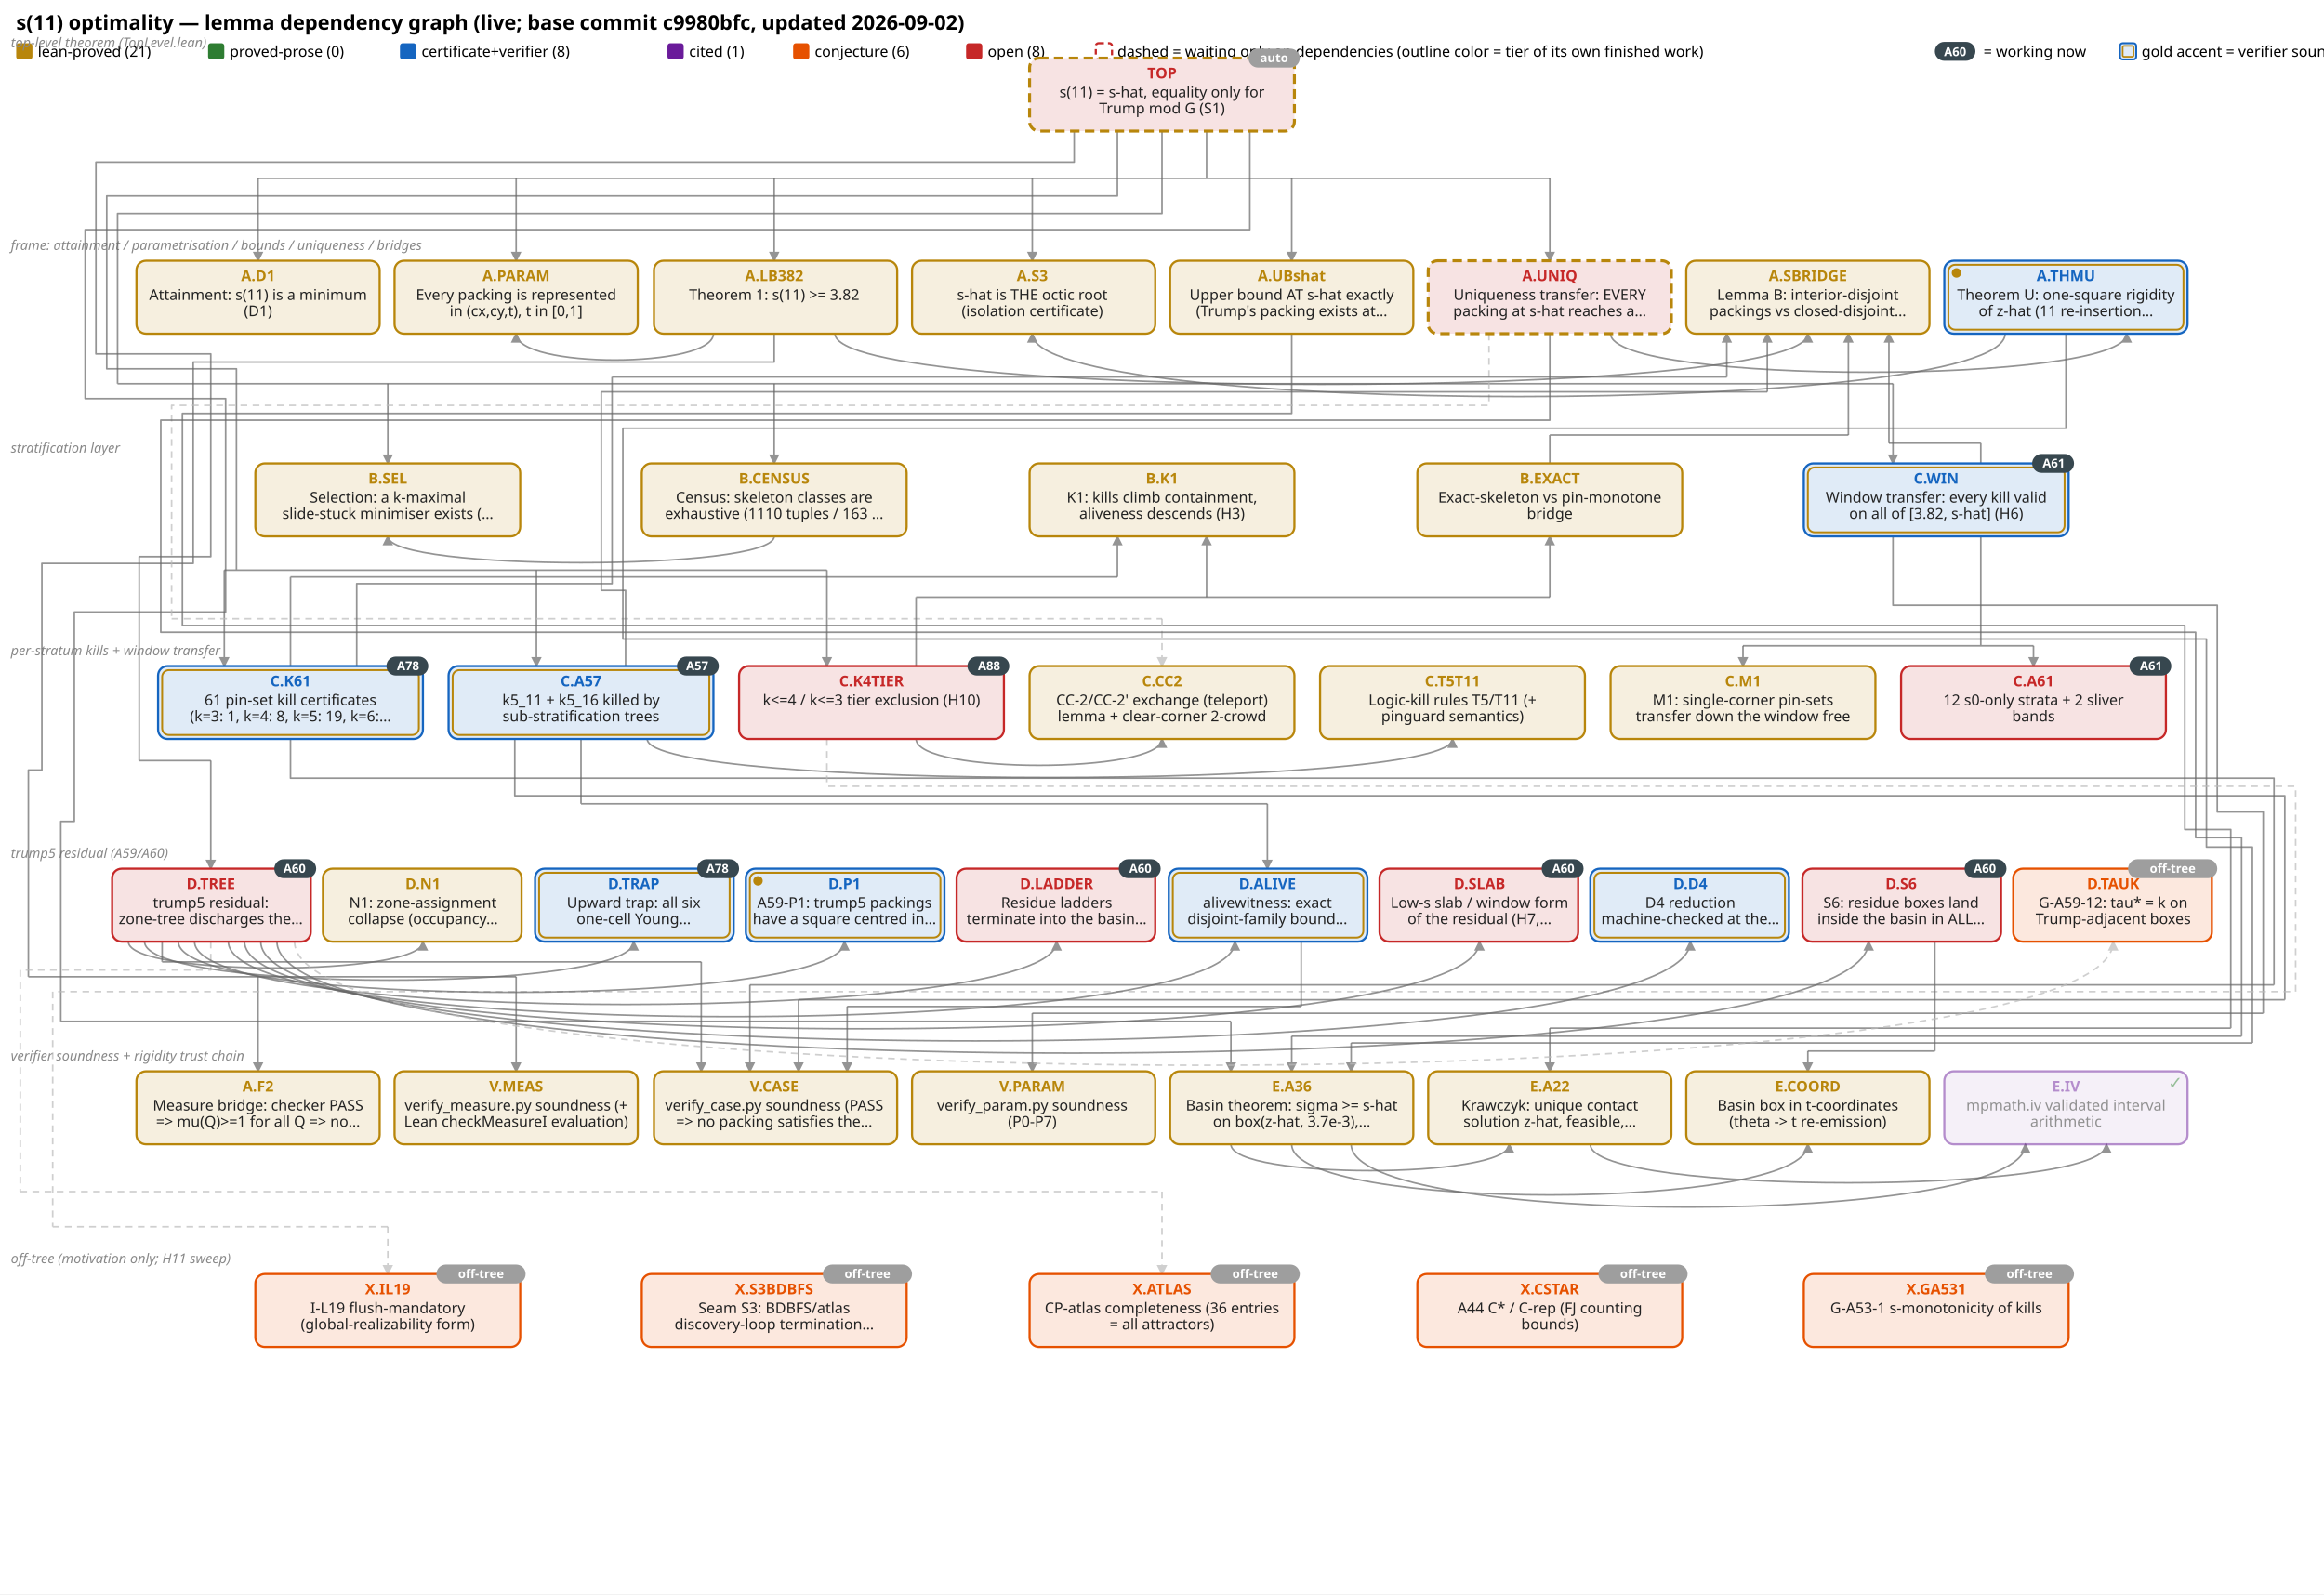
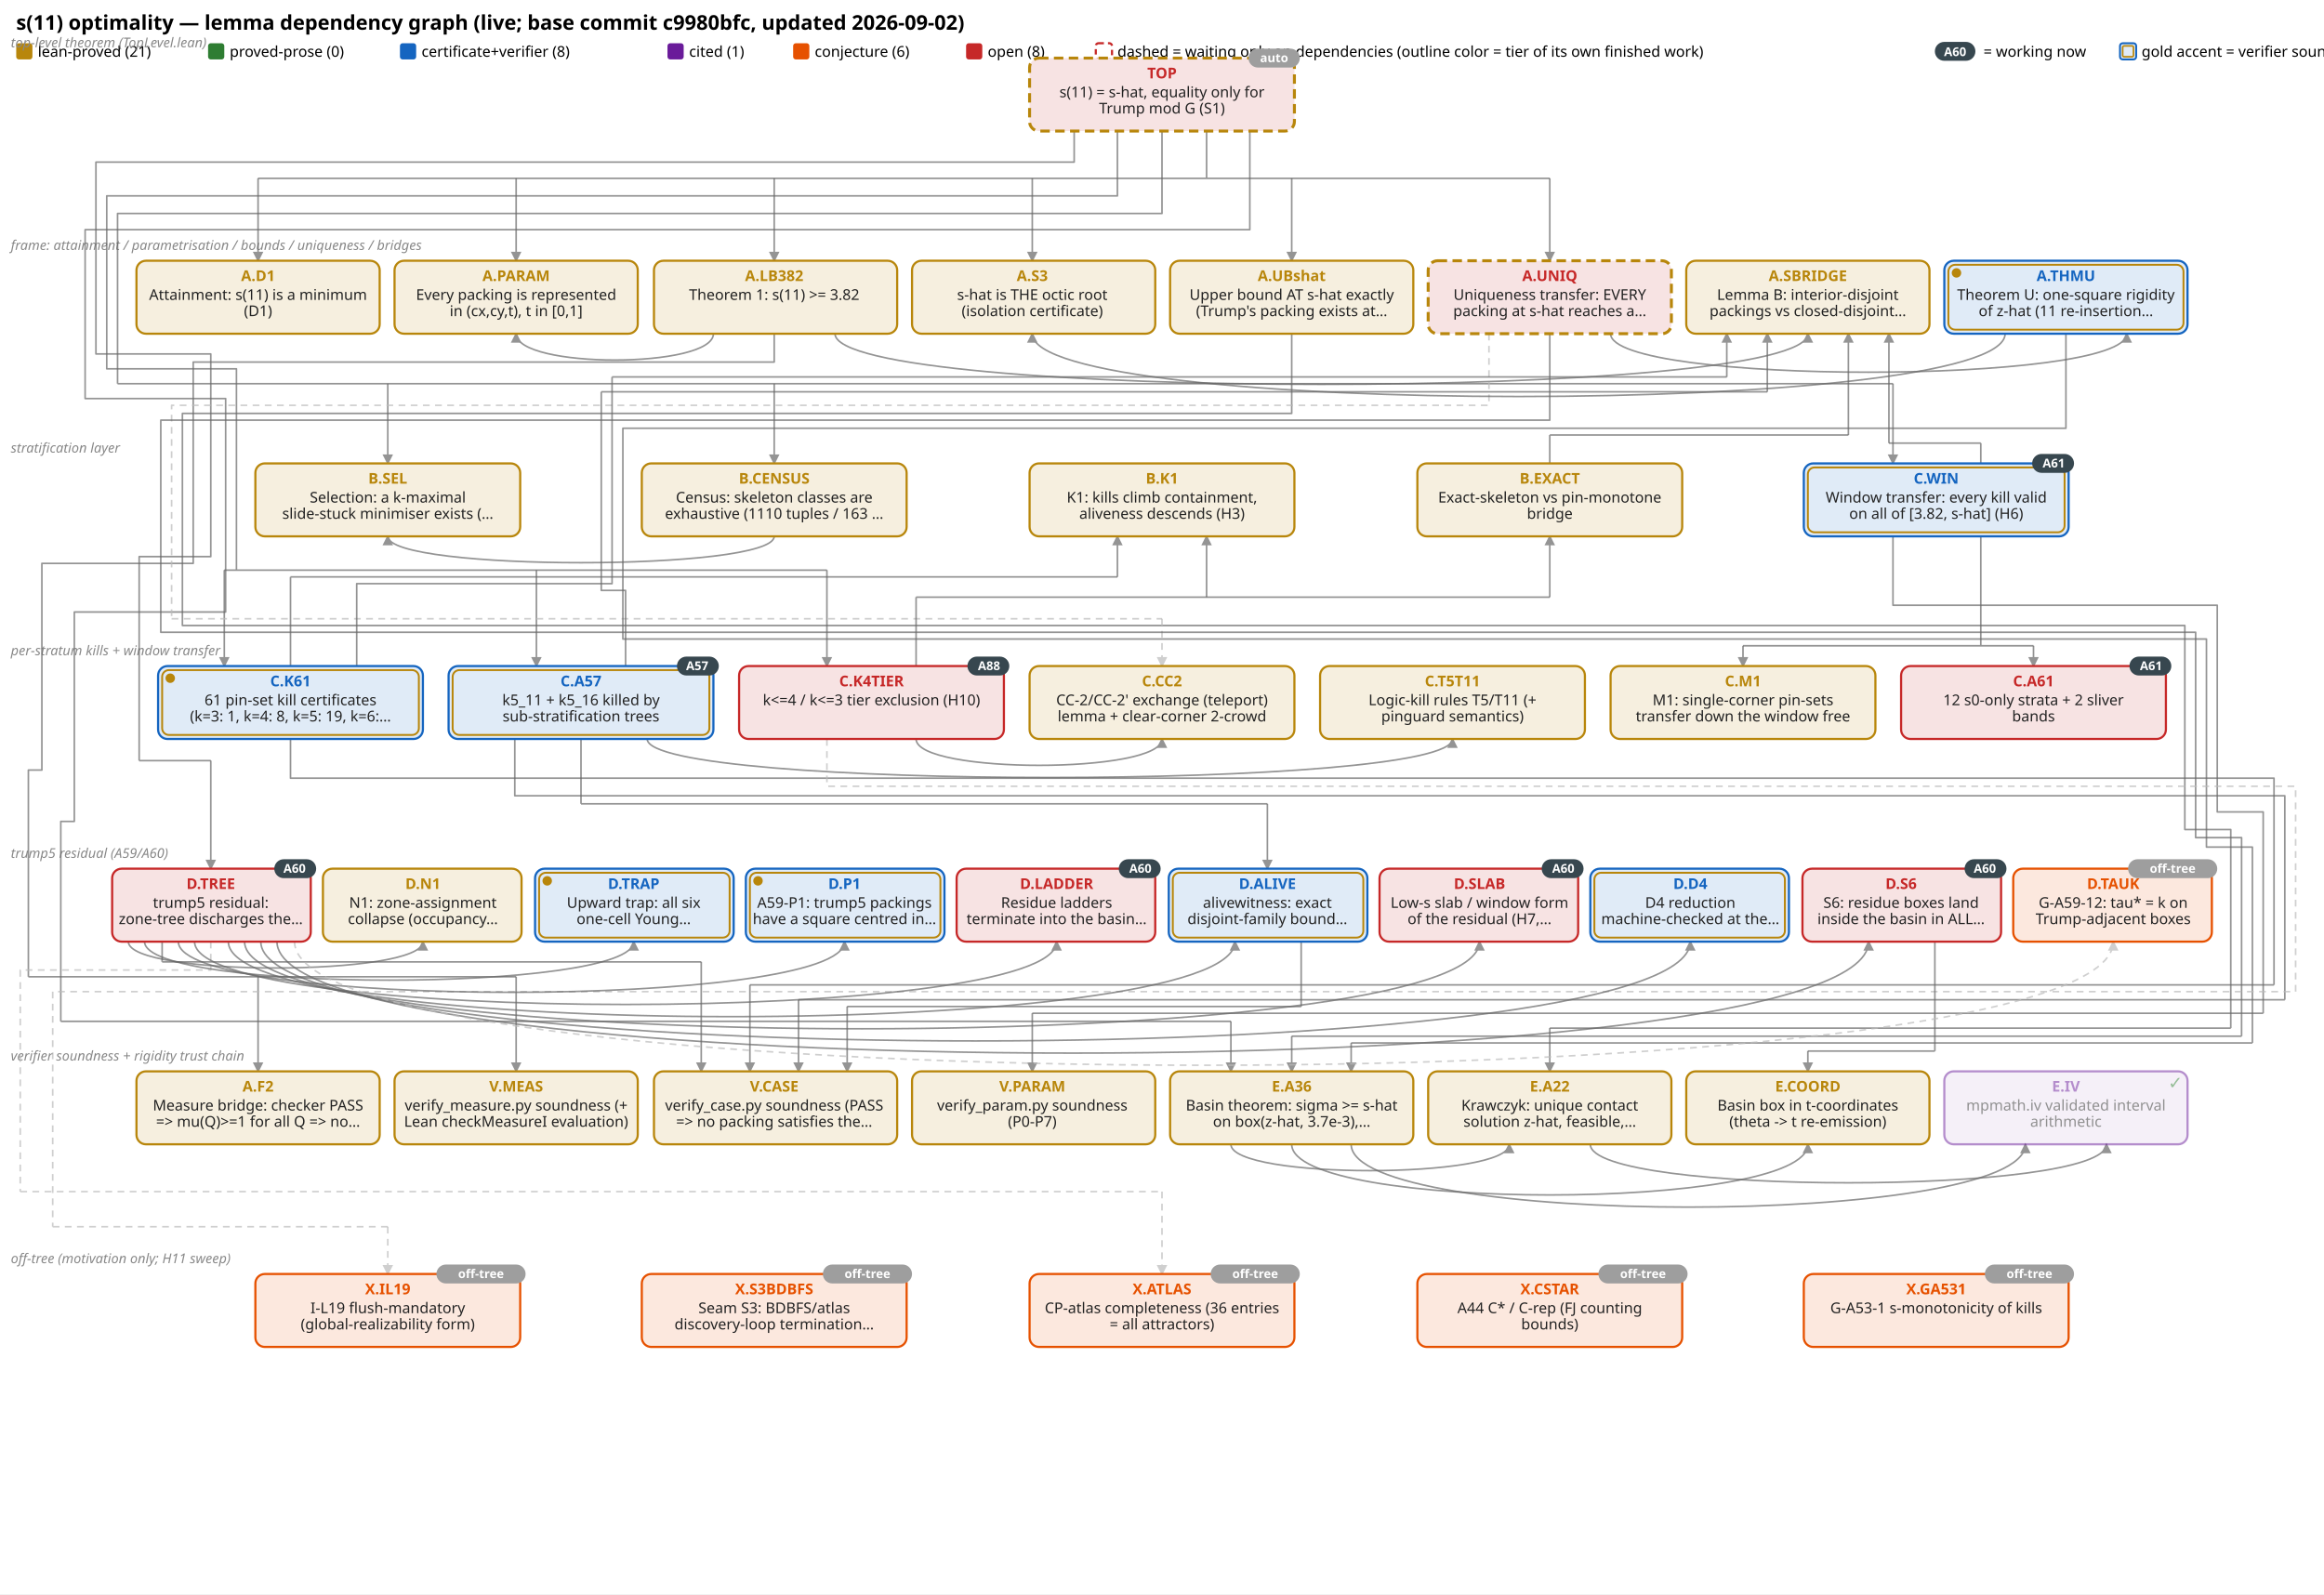
<svg xmlns="http://www.w3.org/2000/svg" width="1720" height="1180" font-family="Segoe UI, sans-serif" font-size="11">
  <defs>
    <marker id="arr" viewBox="0 0 10 10" refX="8.5" refY="5" markerWidth="6.5" markerHeight="6.5" orient="auto-start-reverse">
      <path d="M0,0 L10,5 L0,10 z" fill="#666" />
    </marker>
    <marker id="arrm" viewBox="0 0 10 10" refX="8.5" refY="5" markerWidth="6.5" markerHeight="6.5" orient="auto-start-reverse">
      <path d="M0,0 L10,5 L0,10 z" fill="#bbb" />
    </marker>
  </defs>
  <rect width="1720" height="1180" fill="white" />
  <text x="12" y="22" font-size="15" font-weight="bold">s(11) optimality — lemma dependency graph (live; base commit c9980bfc, updated 2026-09-02)</text>
  <rect x="12" y="32" width="12" height="12" fill="#b8860b" rx="2" />
  <text x="28" y="42">lean-proved (21)</text>
  <rect x="154" y="32" width="12" height="12" fill="#2e7d32" rx="2" />
  <text x="170" y="42">proved-prose (0)</text>
  <rect x="296" y="32" width="12" height="12" fill="#1565c0" rx="2" />
  <text x="312" y="42">certificate+verifier (8)</text>
  <rect x="494" y="32" width="12" height="12" fill="#6a1b9a" rx="2" />
  <text x="510" y="42">cited (1)</text>
  <rect x="587" y="32" width="12" height="12" fill="#e65100" rx="2" />
  <text x="603" y="42">conjecture (6)</text>
  <rect x="715" y="32" width="12" height="12" fill="#c62828" rx="2" />
  <text x="731" y="42">open (8)</text>
  <rect x="811" y="32" width="12" height="12" fill="none" stroke="#c62828" stroke-width="1.6" stroke-dasharray="4,3" rx="2" />
  <text x="827" y="42">dashed = waiting only on dependencies (outline color = tier of its own finished work)</text>
  <rect x="1432" y="31" width="30" height="14" rx="7" fill="#37474f" />
  <text x="1447" y="41.5" text-anchor="middle" fill="white" font-size="9" font-weight="bold">A60</text>
  <text x="1468" y="42">= working now</text>
  <rect x="1569" y="32" width="12" height="12" fill="#1565c0" fill-opacity="0.13" stroke="#1565c0" stroke-width="1.4" rx="2" />
  <rect x="1571" y="34" width="8" height="8" fill="none" stroke="#b8860b" stroke-width="1.2" rx="1" />
  <text x="1585" y="42">gold accent = verifier soundness Lean-proved · hover for details</text>
  <text x="8" y="35.0" font-size="10" fill="#888" font-style="italic">top-level theorem (TopLevel.lean)</text>
  <text x="8" y="185.0" font-size="10" fill="#888" font-style="italic">frame: attainment / parametrisation / bounds / uniqueness / bridges</text>
  <text x="8" y="335.0" font-size="10" fill="#888" font-style="italic">stratification layer</text>
  <text x="8" y="485.0" font-size="10" fill="#888" font-style="italic">per-stratum kills + window transfer</text>
  <text x="8" y="635.0" font-size="10" fill="#888" font-style="italic">trump5 residual (A59/A60)</text>
  <text x="8" y="785.0" font-size="10" fill="#888" font-style="italic">verifier soundness + rigidity trust chain</text>
  <text x="8" y="935.0" font-size="10" fill="#888" font-style="italic">off-tree (motivation only; H11 sweep)</text>
  <g>
    <path d="M 893 97 L 893 132 M 191 132 L 1147 132" fill="none" stroke="#666" stroke-width="1.2" opacity="0.7" stroke-linejoin="round" />
    <path d="M 191 132 L 191 193" fill="none" stroke="#666" stroke-width="1.2" opacity="0.7" marker-end="url(#arr)" />
    <path d="M 382 132 L 382 193" fill="none" stroke="#666" stroke-width="1.2" opacity="0.7" marker-end="url(#arr)" />
    <path d="M 573 132 L 573 193" fill="none" stroke="#666" stroke-width="1.2" opacity="0.7" marker-end="url(#arr)" />
    <path d="M 764 132 L 764 193" fill="none" stroke="#666" stroke-width="1.2" opacity="0.7" marker-end="url(#arr)" />
    <path d="M 956 132 L 956 193" fill="none" stroke="#666" stroke-width="1.2" opacity="0.7" marker-end="url(#arr)" />
    <path d="M 1147 132 L 1147 193" fill="none" stroke="#666" stroke-width="1.2" opacity="0.7" marker-end="url(#arr)" />
  </g>
  <g>
    <path d="M 860 97 L 860 158 L 87 158 L 87 284 M 87 284 L 1401 284" fill="none" stroke="#666" stroke-width="1.2" opacity="0.7" stroke-linejoin="round" />
    <path d="M 287 284 L 287 343" fill="none" stroke="#666" stroke-width="1.2" opacity="0.7" marker-end="url(#arr)" />
    <path d="M 573 284 L 573 343" fill="none" stroke="#666" stroke-width="1.2" opacity="0.7" marker-end="url(#arr)" />
    <path d="M 1401 284 L 1401 343" fill="none" stroke="#666" stroke-width="1.2" opacity="0.7" marker-end="url(#arr)" />
  </g>
  <g>
    <path d="M 827 97 L 827 145 L 79 145 L 79 273 L 175 273 L 175 422 M 166 422 L 612 422" fill="none" stroke="#666" stroke-width="1.2" opacity="0.7" stroke-linejoin="round" />
    <path d="M 166 422 L 166 493" fill="none" stroke="#666" stroke-width="1.2" opacity="0.7" marker-end="url(#arr)" />
    <path d="M 397 422 L 397 493" fill="none" stroke="#666" stroke-width="1.2" opacity="0.7" marker-end="url(#arr)" />
    <path d="M 612 422 L 612 493" fill="none" stroke="#666" stroke-width="1.2" opacity="0.7" marker-end="url(#arr)" />
  </g>
  <g>
    <path d="M 795 97 L 795 120 L 71 120 L 71 262 L 156 262 L 156 412 L 103 412 L 103 563 M 103 563 L 156 563" fill="none" stroke="#666" stroke-width="1.2" opacity="0.7" stroke-linejoin="round" />
    <path d="M 156 563 L 156 643" fill="none" stroke="#666" stroke-width="1.2" opacity="0.7" marker-end="url(#arr)" />
  </g>
  <g>
    <path d="M 925 97 L 925 170 L 63 170 L 63 295 L 167 295 L 167 453 L 55 453 L 55 608 L 45 608 L 45 756 M 45 756 L 911 756" fill="none" stroke="#666" stroke-width="1.2" opacity="0.7" stroke-linejoin="round" />
    <path d="M 911 756 L 911 793" fill="none" stroke="#666" stroke-width="1.2" opacity="0.7" marker-end="url(#arr)" />
  </g>
  <g>
    <path d="M 573 247 L 573 268 L 143 268 L 143 417 L 31 417 L 31 570 L 21 570 L 21 723 M 21 723 L 382 723" fill="none" stroke="#666" stroke-width="1.2" opacity="0.7" stroke-linejoin="round" />
    <path d="M 191 723 L 191 793" fill="none" stroke="#666" stroke-width="1.2" opacity="0.7" marker-end="url(#arr)" />
    <path d="M 382 723 L 382 793" fill="none" stroke="#666" stroke-width="1.2" opacity="0.7" marker-end="url(#arr)" />
  </g>
  <g>
    <path d="M 956 247 L 956 306 L 135 306 L 135 463 L 1617 463 L 1617 614 L 1651 614 L 1651 761 M 1147 761 L 1651 761" fill="none" stroke="#666" stroke-width="1.2" opacity="0.7" stroke-linejoin="round" />
    <path d="M 1147 761 L 1147 793" fill="none" stroke="#666" stroke-width="1.2" opacity="0.7" marker-end="url(#arr)" />
  </g>
  <g>
    <path d="M 1102 247 L 1102 300 L 127 300 L 127 458 M 127 458 L 860 458" fill="none" stroke="#bbb" stroke-width="1.2" stroke-dasharray="5,4" opacity="0.7" stroke-linejoin="round" />
    <path d="M 860 458 L 860 493" fill="none" stroke="#bbb" stroke-width="1.2" stroke-dasharray="5,4" opacity="0.7" marker-end="url(#arrm)" />
  </g>
  <g>
    <path d="M 1147 247 L 1147 311 L 119 311 L 119 468 L 1625 468 L 1625 620 L 1659 620 L 1659 767 M 956 767 L 1659 767" fill="none" stroke="#666" stroke-width="1.2" opacity="0.7" stroke-linejoin="round" />
    <path d="M 956 767 L 956 793" fill="none" stroke="#666" stroke-width="1.2" opacity="0.7" marker-end="url(#arr)" />
  </g>
  <g>
    <path d="M 1529 247 L 1529 317 L 461 317 L 461 473 L 1633 473 L 1633 627 L 1667 627 L 1667 772 M 1000 772 L 1667 772" fill="none" stroke="#666" stroke-width="1.2" opacity="0.7" stroke-linejoin="round" />
    <path d="M 1000 772 L 1000 793" fill="none" stroke="#666" stroke-width="1.2" opacity="0.7" marker-end="url(#arr)" />
  </g>
  <g>
    <path d="M 1147 343 L 1147 322 M 1147 322 L 1368 322" fill="none" stroke="#666" stroke-width="1.2" opacity="0.7" stroke-linejoin="round" />
    <path d="M 1368 322 L 1368 247" fill="none" stroke="#666" stroke-width="1.2" opacity="0.7" marker-end="url(#arr)" />
  </g>
  <g>
    <path d="M 1466 397 L 1466 478 M 1290 478 L 1505 478" fill="none" stroke="#666" stroke-width="1.2" opacity="0.7" stroke-linejoin="round" />
    <path d="M 1290 478 L 1290 493" fill="none" stroke="#666" stroke-width="1.2" opacity="0.7" marker-end="url(#arr)" />
    <path d="M 1505 478 L 1505 493" fill="none" stroke="#666" stroke-width="1.2" opacity="0.7" marker-end="url(#arr)" />
  </g>
  <g>
    <path d="M 1401 397 L 1401 448 L 1641 448 L 1641 601 L 1675 601 L 1675 750 M 764 750 L 1675 750" fill="none" stroke="#666" stroke-width="1.2" opacity="0.7" stroke-linejoin="round" />
    <path d="M 764 750 L 764 793" fill="none" stroke="#666" stroke-width="1.2" opacity="0.7" marker-end="url(#arr)" />
  </g>
  <g>
    <path d="M 1466 343 L 1466 328 M 1398 328 L 1466 328" fill="none" stroke="#666" stroke-width="1.2" opacity="0.7" stroke-linejoin="round" />
    <path d="M 1398 328 L 1398 247" fill="none" stroke="#666" stroke-width="1.2" opacity="0.7" marker-end="url(#arr)" />
  </g>
  <g>
    <path d="M 215 547 L 215 576 L 1683 576 L 1683 729 M 555 729 L 1683 729" fill="none" stroke="#666" stroke-width="1.2" opacity="0.7" stroke-linejoin="round" />
    <path d="M 555 729 L 555 793" fill="none" stroke="#666" stroke-width="1.2" opacity="0.7" marker-end="url(#arr)" />
  </g>
  <g>
    <path d="M 215 493 L 215 427 M 215 427 L 827 427" fill="none" stroke="#666" stroke-width="1.2" opacity="0.7" stroke-linejoin="round" />
    <path d="M 827 427 L 827 397" fill="none" stroke="#666" stroke-width="1.2" opacity="0.7" marker-end="url(#arr)" />
  </g>
  <g>
    <path d="M 264 493 L 264 432 L 453 432 L 453 279 M 453 279 L 1278 279" fill="none" stroke="#666" stroke-width="1.2" opacity="0.7" stroke-linejoin="round" />
    <path d="M 1278 279 L 1278 247" fill="none" stroke="#666" stroke-width="1.2" opacity="0.7" marker-end="url(#arr)" />
  </g>
  <g>
    <path d="M 381 547 L 381 589 L 1691 589 L 1691 740 M 591 740 L 1691 740" fill="none" stroke="#666" stroke-width="1.2" opacity="0.7" stroke-linejoin="round" />
    <path d="M 591 740 L 591 793" fill="none" stroke="#666" stroke-width="1.2" opacity="0.7" marker-end="url(#arr)" />
  </g>
  <g>
    <path d="M 430 547 L 430 595 M 430 595 L 938 595" fill="none" stroke="#666" stroke-width="1.2" opacity="0.7" stroke-linejoin="round" />
    <path d="M 938 595 L 938 643" fill="none" stroke="#666" stroke-width="1.2" opacity="0.7" marker-end="url(#arr)" />
  </g>
  <g>
    <path d="M 463 493 L 463 437 L 445 437 L 445 290 M 445 290 L 1308 290" fill="none" stroke="#666" stroke-width="1.2" opacity="0.7" stroke-linejoin="round" />
    <path d="M 1308 290 L 1308 247" fill="none" stroke="#666" stroke-width="1.2" opacity="0.7" marker-end="url(#arr)" />
  </g>
  <g>
    <path d="M 678 493 L 678 442 M 678 442 L 1147 442" fill="none" stroke="#666" stroke-width="1.2" opacity="0.7" stroke-linejoin="round" />
    <path d="M 893 442 L 893 397" fill="none" stroke="#666" stroke-width="1.2" opacity="0.7" marker-end="url(#arr)" />
    <path d="M 1147 442 L 1147 397" fill="none" stroke="#666" stroke-width="1.2" opacity="0.7" marker-end="url(#arr)" />
  </g>
  <g>
    <path d="M 612 547 L 612 582 L 1699 582 L 1699 734 L 39 734 L 39 908 M 39 908 L 287 908" fill="none" stroke="#bbb" stroke-width="1.2" stroke-dasharray="5,4" opacity="0.7" stroke-linejoin="round" />
    <path d="M 287 908 L 287 943" fill="none" stroke="#bbb" stroke-width="1.2" stroke-dasharray="5,4" opacity="0.7" marker-end="url(#arrm)" />
  </g>
  <g>
    <path d="M 120 697 L 120 712 M 120 712 L 519 712" fill="none" stroke="#666" stroke-width="1.2" opacity="0.7" stroke-linejoin="round" />
    <path d="M 519 712 L 519 793" fill="none" stroke="#666" stroke-width="1.2" opacity="0.7" marker-end="url(#arr)" />
  </g>
  <g>
    <path d="M 156 697 L 156 718 L 15 718 L 15 882 M 15 882 L 860 882" fill="none" stroke="#bbb" stroke-width="1.2" stroke-dasharray="5,4" opacity="0.7" stroke-linejoin="round" />
    <path d="M 860 882 L 860 943" fill="none" stroke="#bbb" stroke-width="1.2" stroke-dasharray="5,4" opacity="0.7" marker-end="url(#arrm)" />
  </g>
  <g>
    <path d="M 963 697 L 963 745 M 627 745 L 963 745" fill="none" stroke="#666" stroke-width="1.2" opacity="0.7" stroke-linejoin="round" />
    <path d="M 627 745 L 627 793" fill="none" stroke="#666" stroke-width="1.2" opacity="0.7" marker-end="url(#arr)" />
  </g>
  <g>
    <path d="M 1432 697 L 1432 778 M 1338 778 L 1432 778" fill="none" stroke="#666" stroke-width="1.2" opacity="0.7" stroke-linejoin="round" />
    <path d="M 1338 778 L 1338 793" fill="none" stroke="#666" stroke-width="1.2" opacity="0.7" marker-end="url(#arr)" />
  </g>
  <g>
    <path d="M 528 247 C 528 273 382 273 382 247" fill="none" stroke="#666" stroke-width="1.2" opacity="0.7" marker-end="url(#arr)" />
  </g>
  <g>
    <path d="M 573 397 C 573 423 287 423 287 397" fill="none" stroke="#666" stroke-width="1.2" opacity="0.7" marker-end="url(#arr)" />
  </g>
  <g>
    <path d="M 479 547 C 479 585 1075 585 1075 547" fill="none" stroke="#666" stroke-width="1.2" opacity="0.7" marker-end="url(#arr)" />
  </g>
  <g>
    <path d="M 678 547 C 678 573 860 573 860 547" fill="none" stroke="#666" stroke-width="1.2" opacity="0.7" marker-end="url(#arr)" />
  </g>
  <g>
    <path d="M 95 697 C 95 723 313 723 313 697" fill="none" stroke="#666" stroke-width="1.2" opacity="0.7" marker-end="url(#arr)" />
  </g>
  <g>
    <path d="M 107 697 C 107 735 469 735 469 697" fill="none" stroke="#666" stroke-width="1.2" opacity="0.7" marker-end="url(#arr)" />
  </g>
  <g>
    <path d="M 132 697 C 132 747 625 747 625 697" fill="none" stroke="#666" stroke-width="1.2" opacity="0.7" marker-end="url(#arr)" />
  </g>
  <g>
    <path d="M 144 697 C 144 759 782 759 782 697" fill="none" stroke="#666" stroke-width="1.2" opacity="0.7" marker-end="url(#arr)" />
  </g>
  <g>
    <path d="M 169 697 C 169 771 914 771 914 697" fill="none" stroke="#666" stroke-width="1.2" opacity="0.7" marker-end="url(#arr)" />
  </g>
  <g>
    <path d="M 181 697 C 181 783 1095 783 1095 697" fill="none" stroke="#666" stroke-width="1.2" opacity="0.7" marker-end="url(#arr)" />
  </g>
  <g>
    <path d="M 193 697 C 193 795 1251 795 1251 697" fill="none" stroke="#666" stroke-width="1.2" opacity="0.7" marker-end="url(#arr)" />
  </g>
  <g>
    <path d="M 205 697 C 205 807 1383 807 1383 697" fill="none" stroke="#666" stroke-width="1.2" opacity="0.7" marker-end="url(#arr)" />
  </g>
  <g>
    <path d="M 218 697 C 218 819 1564 819 1564 697" fill="none" stroke="#bbb" stroke-width="1.2" stroke-dasharray="5,4" opacity="0.7" marker-end="url(#arrm)" />
  </g>
  <g>
    <path d="M 911 847 C 911 873 1117 873 1117 847" fill="none" stroke="#666" stroke-width="1.2" opacity="0.7" marker-end="url(#arr)" />
  </g>
  <g>
    <path d="M 1000 847 C 1000 909 1499 909 1499 847" fill="none" stroke="#666" stroke-width="1.2" opacity="0.7" marker-end="url(#arr)" />
  </g>
  <g>
    <path d="M 956 847 C 956 897 1338 897 1338 847" fill="none" stroke="#666" stroke-width="1.2" opacity="0.7" marker-end="url(#arr)" />
  </g>
  <g>
    <path d="M 1177 847 C 1177 885 1559 885 1559 847" fill="none" stroke="#666" stroke-width="1.2" opacity="0.7" marker-end="url(#arr)" />
  </g>
  <g>
    <path d="M 618 247 C 618 297 1338 297 1338 247" fill="none" stroke="#666" stroke-width="1.2" opacity="0.7" marker-end="url(#arr)" />
  </g>
  <g>
    <path d="M 1192 247 C 1192 285 1574 285 1574 247" fill="none" stroke="#666" stroke-width="1.2" opacity="0.7" marker-end="url(#arr)" />
  </g>
  <g>
    <path d="M 1484 247 C 1484 309 764 309 764 247" fill="none" stroke="#666" stroke-width="1.2" opacity="0.7" marker-end="url(#arr)" />
  </g>
  <g>
    <rect x="762" y="43" width="196" height="54" rx="7" fill="white" />
    <rect x="762" y="43" width="196" height="54" rx="7" fill="#c62828" fill-opacity="0.13" stroke="#b8860b" stroke-width="2.2" stroke-dasharray="7,4" />
    <text x="860" y="58" text-anchor="middle" font-weight="bold" fill="#c62828">TOP</text>
    <text x="860" y="72" text-anchor="middle" fill="#222">s(11) = s-hat, equality only for</text>
    <text x="860" y="84" text-anchor="middle" fill="#222">Trump mod G (S1)</text>
    <rect x="924" y="36" width="38" height="14" rx="7" fill="#9e9e9e" />
    <text x="943" y="46" text-anchor="middle" fill="white" font-size="9" font-weight="bold">auto</text>
  </g>
  <g>
    <rect x="101" y="193" width="180" height="54" rx="7" fill="white" />
    <rect x="101" y="193" width="180" height="54" rx="7" fill="#b8860b" fill-opacity="0.13" stroke="#b8860b" stroke-width="1.6" />
    <text x="191" y="208" text-anchor="middle" font-weight="bold" fill="#b8860b">A.D1</text>
    <text x="191" y="222" text-anchor="middle" fill="#222">Attainment: s(11) is a minimum</text>
    <text x="191" y="234" text-anchor="middle" fill="#222">(D1)</text>
  </g>
  <g>
    <rect x="292" y="193" width="180" height="54" rx="7" fill="white" />
    <rect x="292" y="193" width="180" height="54" rx="7" fill="#b8860b" fill-opacity="0.13" stroke="#b8860b" stroke-width="1.6" />
    <text x="382" y="208" text-anchor="middle" font-weight="bold" fill="#b8860b">A.PARAM</text>
    <text x="382" y="222" text-anchor="middle" fill="#222">Every packing is represented</text>
    <text x="382" y="234" text-anchor="middle" fill="#222">in (cx,cy,t), t in [0,1]</text>
  </g>
  <g>
    <rect x="484" y="193" width="180" height="54" rx="7" fill="white" />
    <rect x="484" y="193" width="180" height="54" rx="7" fill="#b8860b" fill-opacity="0.13" stroke="#b8860b" stroke-width="1.6" />
    <text x="573" y="208" text-anchor="middle" font-weight="bold" fill="#b8860b">A.LB382</text>
    <text x="573" y="222" text-anchor="middle" fill="#222">Theorem 1: s(11) &gt;= 3.82</text>
  </g>
  <g>
    <rect x="675" y="193" width="180" height="54" rx="7" fill="white" />
    <rect x="675" y="193" width="180" height="54" rx="7" fill="#b8860b" fill-opacity="0.13" stroke="#b8860b" stroke-width="1.6" />
    <text x="764" y="208" text-anchor="middle" font-weight="bold" fill="#b8860b">A.S3</text>
    <text x="764" y="222" text-anchor="middle" fill="#222">s-hat is THE octic root</text>
    <text x="764" y="234" text-anchor="middle" fill="#222">(isolation certificate)</text>
  </g>
  <g>
    <rect x="866" y="193" width="180" height="54" rx="7" fill="white" />
    <rect x="866" y="193" width="180" height="54" rx="7" fill="#b8860b" fill-opacity="0.13" stroke="#b8860b" stroke-width="1.6" />
    <text x="956" y="208" text-anchor="middle" font-weight="bold" fill="#b8860b">A.UBshat</text>
    <text x="956" y="222" text-anchor="middle" fill="#222">Upper bound AT s-hat exactly</text>
    <text x="956" y="234" text-anchor="middle" fill="#222">(Trump's packing exists at…</text>
  </g>
  <g>
    <rect x="1057" y="193" width="180" height="54" rx="7" fill="white" />
    <rect x="1057" y="193" width="180" height="54" rx="7" fill="#c62828" fill-opacity="0.13" stroke="#b8860b" stroke-width="2.2" stroke-dasharray="7,4" />
    <text x="1147" y="208" text-anchor="middle" font-weight="bold" fill="#c62828">A.UNIQ</text>
    <text x="1147" y="222" text-anchor="middle" fill="#222">Uniqueness transfer: EVERY</text>
    <text x="1147" y="234" text-anchor="middle" fill="#222">packing at s-hat reaches a…</text>
  </g>
  <g>
    <rect x="1248" y="193" width="180" height="54" rx="7" fill="white" />
    <rect x="1248" y="193" width="180" height="54" rx="7" fill="#b8860b" fill-opacity="0.13" stroke="#b8860b" stroke-width="1.6" />
    <text x="1338" y="208" text-anchor="middle" font-weight="bold" fill="#b8860b">A.SBRIDGE</text>
    <text x="1338" y="222" text-anchor="middle" fill="#222">Lemma B: interior-disjoint</text>
    <text x="1338" y="234" text-anchor="middle" fill="#222">packings vs closed-disjoint…</text>
  </g>
  <g>
    <rect x="1439" y="193" width="180" height="54" rx="7" fill="white" />
    <rect x="1439" y="193" width="180" height="54" rx="7" fill="#1565c0" fill-opacity="0.13" stroke="#1565c0" stroke-width="1.6" />
    <rect x="1442" y="196" width="174" height="48" rx="5" fill="none" stroke="#b8860b" stroke-width="1.4" />
    <circle cx="1448" cy="202" r="3.5" fill="#b8860b" />
    <text x="1529" y="208" text-anchor="middle" font-weight="bold" fill="#1565c0">A.THMU</text>
    <text x="1529" y="222" text-anchor="middle" fill="#222">Theorem U: one-square rigidity</text>
    <text x="1529" y="234" text-anchor="middle" fill="#222">of z-hat (11 re-insertion…</text>
  </g>
  <g>
    <rect x="189" y="343" width="196" height="54" rx="7" fill="white" />
    <rect x="189" y="343" width="196" height="54" rx="7" fill="#b8860b" fill-opacity="0.13" stroke="#b8860b" stroke-width="1.6" />
    <text x="287" y="358" text-anchor="middle" font-weight="bold" fill="#b8860b">B.SEL</text>
    <text x="287" y="372" text-anchor="middle" fill="#222">Selection: a k-maximal</text>
    <text x="287" y="384" text-anchor="middle" fill="#222">slide-stuck minimiser exists (…</text>
  </g>
  <g>
    <rect x="475" y="343" width="196" height="54" rx="7" fill="white" />
    <rect x="475" y="343" width="196" height="54" rx="7" fill="#b8860b" fill-opacity="0.13" stroke="#b8860b" stroke-width="1.6" />
    <text x="573" y="358" text-anchor="middle" font-weight="bold" fill="#b8860b">B.CENSUS</text>
    <text x="573" y="372" text-anchor="middle" fill="#222">Census: skeleton classes are</text>
    <text x="573" y="384" text-anchor="middle" fill="#222">exhaustive (1110 tuples / 163 …</text>
  </g>
  <g>
    <rect x="762" y="343" width="196" height="54" rx="7" fill="white" />
    <rect x="762" y="343" width="196" height="54" rx="7" fill="#b8860b" fill-opacity="0.13" stroke="#b8860b" stroke-width="1.6" />
    <text x="860" y="358" text-anchor="middle" font-weight="bold" fill="#b8860b">B.K1</text>
    <text x="860" y="372" text-anchor="middle" fill="#222">K1: kills climb containment,</text>
    <text x="860" y="384" text-anchor="middle" fill="#222">aliveness descends (H3)</text>
  </g>
  <g>
    <rect x="1049" y="343" width="196" height="54" rx="7" fill="white" />
    <rect x="1049" y="343" width="196" height="54" rx="7" fill="#b8860b" fill-opacity="0.13" stroke="#b8860b" stroke-width="1.6" />
    <text x="1147" y="358" text-anchor="middle" font-weight="bold" fill="#b8860b">B.EXACT</text>
    <text x="1147" y="372" text-anchor="middle" fill="#222">Exact-skeleton vs pin-monotone</text>
    <text x="1147" y="384" text-anchor="middle" fill="#222">bridge</text>
  </g>
  <g>
    <rect x="1335" y="343" width="196" height="54" rx="7" fill="white" />
    <rect x="1335" y="343" width="196" height="54" rx="7" fill="#1565c0" fill-opacity="0.13" stroke="#1565c0" stroke-width="1.6" />
    <rect x="1338" y="346" width="190" height="48" rx="5" fill="none" stroke="#b8860b" stroke-width="1.4" />
    <text x="1433" y="358" text-anchor="middle" font-weight="bold" fill="#1565c0">C.WIN</text>
    <text x="1433" y="372" text-anchor="middle" fill="#222">Window transfer: every kill valid</text>
    <text x="1433" y="384" text-anchor="middle" fill="#222">on all of [3.82, s-hat] (H6)</text>
    <rect x="1504" y="336" width="31" height="14" rx="7" fill="#37474f" />
    <text x="1520" y="346" text-anchor="middle" fill="white" font-size="9" font-weight="bold">A61</text>
  </g>
  <g>
    <rect x="117" y="493" width="196" height="54" rx="7" fill="white" />
    <rect x="117" y="493" width="196" height="54" rx="7" fill="#1565c0" fill-opacity="0.13" stroke="#1565c0" stroke-width="1.6" />
    <rect x="120" y="496" width="190" height="48" rx="5" fill="none" stroke="#b8860b" stroke-width="1.4" />
+     <circle cx="126" cy="502" r="3.5" fill="#b8860b" />
    <text x="215" y="508" text-anchor="middle" font-weight="bold" fill="#1565c0">C.K61</text>
    <text x="215" y="522" text-anchor="middle" fill="#222">61 pin-set kill certificates</text>
    <text x="215" y="534" text-anchor="middle" fill="#222">(k=3: 1, k=4: 8, k=5: 19, k=6:…</text>
-     <rect x="286" y="486" width="31" height="14" rx="7" fill="#37474f" />
-     <text x="302" y="496" text-anchor="middle" fill="white" font-size="9" font-weight="bold">A78</text>
  </g>
  <g>
    <rect x="332" y="493" width="196" height="54" rx="7" fill="white" />
    <rect x="332" y="493" width="196" height="54" rx="7" fill="#1565c0" fill-opacity="0.13" stroke="#1565c0" stroke-width="1.6" />
    <rect x="335" y="496" width="190" height="48" rx="5" fill="none" stroke="#b8860b" stroke-width="1.4" />
    <text x="430" y="508" text-anchor="middle" font-weight="bold" fill="#1565c0">C.A57</text>
    <text x="430" y="522" text-anchor="middle" fill="#222">k5_11 + k5_16 killed by</text>
    <text x="430" y="534" text-anchor="middle" fill="#222">sub-stratification trees</text>
    <rect x="501" y="486" width="31" height="14" rx="7" fill="#37474f" />
    <text x="516" y="496" text-anchor="middle" fill="white" font-size="9" font-weight="bold">A57</text>
  </g>
  <g>
    <rect x="547" y="493" width="196" height="54" rx="7" fill="white" />
    <rect x="547" y="493" width="196" height="54" rx="7" fill="#c62828" fill-opacity="0.13" stroke="#c62828" stroke-width="1.6" />
    <text x="645" y="508" text-anchor="middle" font-weight="bold" fill="#c62828">C.K4TIER</text>
    <text x="645" y="522" text-anchor="middle" fill="#222">k&lt;=4 / k&lt;=3 tier exclusion (H10)</text>
    <rect x="716" y="486" width="31" height="14" rx="7" fill="#37474f" />
    <text x="732" y="496" text-anchor="middle" fill="white" font-size="9" font-weight="bold">A88</text>
  </g>
  <g>
    <rect x="762" y="493" width="196" height="54" rx="7" fill="white" />
    <rect x="762" y="493" width="196" height="54" rx="7" fill="#b8860b" fill-opacity="0.13" stroke="#b8860b" stroke-width="1.6" />
    <text x="860" y="508" text-anchor="middle" font-weight="bold" fill="#b8860b">C.CC2</text>
    <text x="860" y="522" text-anchor="middle" fill="#222">CC-2/CC-2' exchange (teleport)</text>
    <text x="860" y="534" text-anchor="middle" fill="#222">lemma + clear-corner 2-crowd</text>
  </g>
  <g>
    <rect x="977" y="493" width="196" height="54" rx="7" fill="white" />
    <rect x="977" y="493" width="196" height="54" rx="7" fill="#b8860b" fill-opacity="0.13" stroke="#b8860b" stroke-width="1.6" />
    <text x="1075" y="508" text-anchor="middle" font-weight="bold" fill="#b8860b">C.T5T11</text>
    <text x="1075" y="522" text-anchor="middle" fill="#222">Logic-kill rules T5/T11 (+</text>
    <text x="1075" y="534" text-anchor="middle" fill="#222">pinguard semantics)</text>
  </g>
  <g>
    <rect x="1192" y="493" width="196" height="54" rx="7" fill="white" />
    <rect x="1192" y="493" width="196" height="54" rx="7" fill="#b8860b" fill-opacity="0.13" stroke="#b8860b" stroke-width="1.6" />
    <text x="1290" y="508" text-anchor="middle" font-weight="bold" fill="#b8860b">C.M1</text>
    <text x="1290" y="522" text-anchor="middle" fill="#222">M1: single-corner pin-sets</text>
    <text x="1290" y="534" text-anchor="middle" fill="#222">transfer down the window free</text>
  </g>
  <g>
    <rect x="1407" y="493" width="196" height="54" rx="7" fill="white" />
    <rect x="1407" y="493" width="196" height="54" rx="7" fill="#c62828" fill-opacity="0.13" stroke="#c62828" stroke-width="1.6" />
    <text x="1505" y="508" text-anchor="middle" font-weight="bold" fill="#c62828">C.A61</text>
    <text x="1505" y="522" text-anchor="middle" fill="#222">12 s0-only strata + 2 sliver</text>
    <text x="1505" y="534" text-anchor="middle" fill="#222">bands</text>
    <rect x="1576" y="486" width="31" height="14" rx="7" fill="#37474f" />
    <text x="1592" y="496" text-anchor="middle" fill="white" font-size="9" font-weight="bold">A61</text>
  </g>
  <g>
    <rect x="83" y="643" width="147" height="54" rx="7" fill="white" />
    <rect x="83" y="643" width="147" height="54" rx="7" fill="#c62828" fill-opacity="0.13" stroke="#c62828" stroke-width="1.6" />
    <text x="156" y="658" text-anchor="middle" font-weight="bold" fill="#c62828">D.TREE</text>
    <text x="156" y="672" text-anchor="middle" fill="#222">trump5 residual:</text>
    <text x="156" y="684" text-anchor="middle" fill="#222">zone-tree discharges the…</text>
    <rect x="203" y="636" width="31" height="14" rx="7" fill="#37474f" />
    <text x="218" y="646" text-anchor="middle" fill="white" font-size="9" font-weight="bold">A60</text>
  </g>
  <g>
    <rect x="239" y="643" width="147" height="54" rx="7" fill="white" />
    <rect x="239" y="643" width="147" height="54" rx="7" fill="#b8860b" fill-opacity="0.13" stroke="#b8860b" stroke-width="1.6" />
    <text x="313" y="658" text-anchor="middle" font-weight="bold" fill="#b8860b">D.N1</text>
    <text x="313" y="672" text-anchor="middle" fill="#222">N1: zone-assignment</text>
    <text x="313" y="684" text-anchor="middle" fill="#222">collapse (occupancy…</text>
  </g>
  <g>
    <rect x="396" y="643" width="147" height="54" rx="7" fill="white" />
    <rect x="396" y="643" width="147" height="54" rx="7" fill="#1565c0" fill-opacity="0.13" stroke="#1565c0" stroke-width="1.6" />
    <rect x="399" y="646" width="141" height="48" rx="5" fill="none" stroke="#b8860b" stroke-width="1.4" />
+     <circle cx="405" cy="652" r="3.5" fill="#b8860b" />
    <text x="469" y="658" text-anchor="middle" font-weight="bold" fill="#1565c0">D.TRAP</text>
    <text x="469" y="672" text-anchor="middle" fill="#222">Upward trap: all six</text>
    <text x="469" y="684" text-anchor="middle" fill="#222">one-cell Young…</text>
-     <rect x="516" y="636" width="31" height="14" rx="7" fill="#37474f" />
-     <text x="531" y="646" text-anchor="middle" fill="white" font-size="9" font-weight="bold">A78</text>
  </g>
  <g>
    <rect x="552" y="643" width="147" height="54" rx="7" fill="white" />
    <rect x="552" y="643" width="147" height="54" rx="7" fill="#1565c0" fill-opacity="0.13" stroke="#1565c0" stroke-width="1.6" />
    <rect x="555" y="646" width="141" height="48" rx="5" fill="none" stroke="#b8860b" stroke-width="1.4" />
    <circle cx="561" cy="652" r="3.5" fill="#b8860b" />
    <text x="625" y="658" text-anchor="middle" font-weight="bold" fill="#1565c0">D.P1</text>
    <text x="625" y="672" text-anchor="middle" fill="#222">A59-P1: trump5 packings</text>
    <text x="625" y="684" text-anchor="middle" fill="#222">have a square centred in…</text>
  </g>
  <g>
    <rect x="708" y="643" width="147" height="54" rx="7" fill="white" />
    <rect x="708" y="643" width="147" height="54" rx="7" fill="#c62828" fill-opacity="0.13" stroke="#c62828" stroke-width="1.6" />
    <text x="782" y="658" text-anchor="middle" font-weight="bold" fill="#c62828">D.LADDER</text>
    <text x="782" y="672" text-anchor="middle" fill="#222">Residue ladders</text>
    <text x="782" y="684" text-anchor="middle" fill="#222">terminate into the basin…</text>
    <rect x="828" y="636" width="31" height="14" rx="7" fill="#37474f" />
    <text x="844" y="646" text-anchor="middle" fill="white" font-size="9" font-weight="bold">A60</text>
  </g>
  <g>
    <rect x="865" y="643" width="147" height="54" rx="7" fill="white" />
    <rect x="865" y="643" width="147" height="54" rx="7" fill="#1565c0" fill-opacity="0.13" stroke="#1565c0" stroke-width="1.6" />
    <rect x="868" y="646" width="141" height="48" rx="5" fill="none" stroke="#b8860b" stroke-width="1.4" />
    <text x="938" y="658" text-anchor="middle" font-weight="bold" fill="#1565c0">D.ALIVE</text>
    <text x="938" y="672" text-anchor="middle" fill="#222">alivewitness: exact</text>
    <text x="938" y="684" text-anchor="middle" fill="#222">disjoint-family bound…</text>
  </g>
  <g>
    <rect x="1021" y="643" width="147" height="54" rx="7" fill="white" />
    <rect x="1021" y="643" width="147" height="54" rx="7" fill="#c62828" fill-opacity="0.13" stroke="#c62828" stroke-width="1.6" />
    <text x="1095" y="658" text-anchor="middle" font-weight="bold" fill="#c62828">D.SLAB</text>
    <text x="1095" y="672" text-anchor="middle" fill="#222">Low-s slab / window form</text>
    <text x="1095" y="684" text-anchor="middle" fill="#222">of the residual (H7,…</text>
    <rect x="1141" y="636" width="31" height="14" rx="7" fill="#37474f" />
    <text x="1157" y="646" text-anchor="middle" fill="white" font-size="9" font-weight="bold">A60</text>
  </g>
  <g>
    <rect x="1177" y="643" width="147" height="54" rx="7" fill="white" />
    <rect x="1177" y="643" width="147" height="54" rx="7" fill="#1565c0" fill-opacity="0.13" stroke="#1565c0" stroke-width="1.6" />
    <rect x="1180" y="646" width="141" height="48" rx="5" fill="none" stroke="#b8860b" stroke-width="1.4" />
    <text x="1251" y="658" text-anchor="middle" font-weight="bold" fill="#1565c0">D.D4</text>
    <text x="1251" y="672" text-anchor="middle" fill="#222">D4 reduction</text>
    <text x="1251" y="684" text-anchor="middle" fill="#222">machine-checked at the…</text>
  </g>
  <g>
    <rect x="1334" y="643" width="147" height="54" rx="7" fill="white" />
    <rect x="1334" y="643" width="147" height="54" rx="7" fill="#c62828" fill-opacity="0.13" stroke="#c62828" stroke-width="1.6" />
    <text x="1407" y="658" text-anchor="middle" font-weight="bold" fill="#c62828">D.S6</text>
    <text x="1407" y="672" text-anchor="middle" fill="#222">S6: residue boxes land</text>
    <text x="1407" y="684" text-anchor="middle" fill="#222">inside the basin in ALL…</text>
    <rect x="1454" y="636" width="31" height="14" rx="7" fill="#37474f" />
    <text x="1469" y="646" text-anchor="middle" fill="white" font-size="9" font-weight="bold">A60</text>
  </g>
  <g>
    <rect x="1490" y="643" width="147" height="54" rx="7" fill="white" />
    <rect x="1490" y="643" width="147" height="54" rx="7" fill="#e65100" fill-opacity="0.13" stroke="#e65100" stroke-width="1.6" />
    <text x="1564" y="658" text-anchor="middle" font-weight="bold" fill="#e65100">D.TAUK</text>
    <text x="1564" y="672" text-anchor="middle" fill="#222">G-A59-12: tau* = k on</text>
    <text x="1564" y="684" text-anchor="middle" fill="#222">Trump-adjacent boxes</text>
    <rect x="1575" y="636" width="66" height="14" rx="7" fill="#9e9e9e" />
    <text x="1608" y="646" text-anchor="middle" fill="white" font-size="9" font-weight="bold">off-tree</text>
  </g>
  <g>
    <rect x="101" y="793" width="180" height="54" rx="7" fill="white" />
    <rect x="101" y="793" width="180" height="54" rx="7" fill="#b8860b" fill-opacity="0.13" stroke="#b8860b" stroke-width="1.6" />
    <text x="191" y="808" text-anchor="middle" font-weight="bold" fill="#b8860b">A.F2</text>
    <text x="191" y="822" text-anchor="middle" fill="#222">Measure bridge: checker PASS</text>
    <text x="191" y="834" text-anchor="middle" fill="#222">=&gt; mu(Q)&gt;=1 for all Q =&gt; no…</text>
  </g>
  <g>
    <rect x="292" y="793" width="180" height="54" rx="7" fill="white" />
    <rect x="292" y="793" width="180" height="54" rx="7" fill="#b8860b" fill-opacity="0.13" stroke="#b8860b" stroke-width="1.6" />
    <text x="382" y="808" text-anchor="middle" font-weight="bold" fill="#b8860b">V.MEAS</text>
    <text x="382" y="822" text-anchor="middle" fill="#222">verify_measure.py soundness (+</text>
    <text x="382" y="834" text-anchor="middle" fill="#222">Lean checkMeasureI evaluation)</text>
  </g>
  <g>
    <rect x="484" y="793" width="180" height="54" rx="7" fill="white" />
    <rect x="484" y="793" width="180" height="54" rx="7" fill="#b8860b" fill-opacity="0.13" stroke="#b8860b" stroke-width="1.6" />
    <text x="573" y="808" text-anchor="middle" font-weight="bold" fill="#b8860b">V.CASE</text>
    <text x="573" y="822" text-anchor="middle" fill="#222">verify_case.py soundness (PASS</text>
    <text x="573" y="834" text-anchor="middle" fill="#222">=&gt; no packing satisfies the…</text>
  </g>
  <g>
    <rect x="675" y="793" width="180" height="54" rx="7" fill="white" />
    <rect x="675" y="793" width="180" height="54" rx="7" fill="#b8860b" fill-opacity="0.13" stroke="#b8860b" stroke-width="1.6" />
    <text x="764" y="808" text-anchor="middle" font-weight="bold" fill="#b8860b">V.PARAM</text>
    <text x="764" y="822" text-anchor="middle" fill="#222">verify_param.py soundness</text>
    <text x="764" y="834" text-anchor="middle" fill="#222">(P0-P7)</text>
  </g>
  <g>
    <rect x="866" y="793" width="180" height="54" rx="7" fill="white" />
    <rect x="866" y="793" width="180" height="54" rx="7" fill="#b8860b" fill-opacity="0.13" stroke="#b8860b" stroke-width="1.6" />
    <text x="956" y="808" text-anchor="middle" font-weight="bold" fill="#b8860b">E.A36</text>
    <text x="956" y="822" text-anchor="middle" fill="#222">Basin theorem: sigma &gt;= s-hat</text>
    <text x="956" y="834" text-anchor="middle" fill="#222">on box(z-hat, 3.7e-3),…</text>
  </g>
  <g>
    <rect x="1057" y="793" width="180" height="54" rx="7" fill="white" />
    <rect x="1057" y="793" width="180" height="54" rx="7" fill="#b8860b" fill-opacity="0.13" stroke="#b8860b" stroke-width="1.6" />
    <text x="1147" y="808" text-anchor="middle" font-weight="bold" fill="#b8860b">E.A22</text>
    <text x="1147" y="822" text-anchor="middle" fill="#222">Krawczyk: unique contact</text>
    <text x="1147" y="834" text-anchor="middle" fill="#222">solution z-hat, feasible,…</text>
  </g>
  <g>
    <rect x="1248" y="793" width="180" height="54" rx="7" fill="white" />
    <rect x="1248" y="793" width="180" height="54" rx="7" fill="#b8860b" fill-opacity="0.13" stroke="#b8860b" stroke-width="1.6" />
    <text x="1338" y="808" text-anchor="middle" font-weight="bold" fill="#b8860b">E.COORD</text>
    <text x="1338" y="822" text-anchor="middle" fill="#222">Basin box in t-coordinates</text>
    <text x="1338" y="834" text-anchor="middle" fill="#222">(theta -&gt; t re-emission)</text>
  </g>
  <g>
    <g opacity="0.5">
      <rect x="1439" y="793" width="180" height="54" rx="7" fill="white" />
      <rect x="1439" y="793" width="180" height="54" rx="7" fill="#6a1b9a" fill-opacity="0.13" stroke="#6a1b9a" stroke-width="1.6" />
      <text x="1610" y="806" text-anchor="middle" fill="#2e7d32" font-size="13" font-weight="bold">✓</text>
      <text x="1529" y="808" text-anchor="middle" font-weight="bold" fill="#6a1b9a">E.IV</text>
      <text x="1529" y="822" text-anchor="middle" fill="#222">mpmath.iv validated interval</text>
      <text x="1529" y="834" text-anchor="middle" fill="#222">arithmetic</text>
    </g>
  </g>
  <g>
    <rect x="189" y="943" width="196" height="54" rx="7" fill="white" />
    <rect x="189" y="943" width="196" height="54" rx="7" fill="#e65100" fill-opacity="0.13" stroke="#e65100" stroke-width="1.6" />
    <text x="287" y="958" text-anchor="middle" font-weight="bold" fill="#e65100">X.IL19</text>
    <text x="287" y="972" text-anchor="middle" fill="#222">I-L19 flush-mandatory</text>
    <text x="287" y="984" text-anchor="middle" fill="#222">(global-realizability form)</text>
    <rect x="323" y="936" width="66" height="14" rx="7" fill="#9e9e9e" />
    <text x="356" y="946" text-anchor="middle" fill="white" font-size="9" font-weight="bold">off-tree</text>
  </g>
  <g>
    <rect x="475" y="943" width="196" height="54" rx="7" fill="white" />
    <rect x="475" y="943" width="196" height="54" rx="7" fill="#e65100" fill-opacity="0.13" stroke="#e65100" stroke-width="1.6" />
    <text x="573" y="958" text-anchor="middle" font-weight="bold" fill="#e65100">X.S3BDBFS</text>
    <text x="573" y="972" text-anchor="middle" fill="#222">Seam S3: BDBFS/atlas</text>
    <text x="573" y="984" text-anchor="middle" fill="#222">discovery-loop termination…</text>
    <rect x="609" y="936" width="66" height="14" rx="7" fill="#9e9e9e" />
    <text x="642" y="946" text-anchor="middle" fill="white" font-size="9" font-weight="bold">off-tree</text>
  </g>
  <g>
    <rect x="762" y="943" width="196" height="54" rx="7" fill="white" />
    <rect x="762" y="943" width="196" height="54" rx="7" fill="#e65100" fill-opacity="0.13" stroke="#e65100" stroke-width="1.6" />
    <text x="860" y="958" text-anchor="middle" font-weight="bold" fill="#e65100">X.ATLAS</text>
    <text x="860" y="972" text-anchor="middle" fill="#222">CP-atlas completeness (36 entries</text>
    <text x="860" y="984" text-anchor="middle" fill="#222">= all attractors)</text>
    <rect x="896" y="936" width="66" height="14" rx="7" fill="#9e9e9e" />
    <text x="929" y="946" text-anchor="middle" fill="white" font-size="9" font-weight="bold">off-tree</text>
  </g>
  <g>
    <rect x="1049" y="943" width="196" height="54" rx="7" fill="white" />
    <rect x="1049" y="943" width="196" height="54" rx="7" fill="#e65100" fill-opacity="0.13" stroke="#e65100" stroke-width="1.6" />
    <text x="1147" y="958" text-anchor="middle" font-weight="bold" fill="#e65100">X.CSTAR</text>
    <text x="1147" y="972" text-anchor="middle" fill="#222">A44 C* / C-rep (FJ counting</text>
    <text x="1147" y="984" text-anchor="middle" fill="#222">bounds)</text>
    <rect x="1183" y="936" width="66" height="14" rx="7" fill="#9e9e9e" />
    <text x="1216" y="946" text-anchor="middle" fill="white" font-size="9" font-weight="bold">off-tree</text>
  </g>
  <g>
    <rect x="1335" y="943" width="196" height="54" rx="7" fill="white" />
    <rect x="1335" y="943" width="196" height="54" rx="7" fill="#e65100" fill-opacity="0.13" stroke="#e65100" stroke-width="1.6" />
    <text x="1433" y="958" text-anchor="middle" font-weight="bold" fill="#e65100">X.GA531</text>
    <text x="1433" y="972" text-anchor="middle" fill="#222">G-A53-1 s-monotonicity of kills</text>
    <rect x="1469" y="936" width="66" height="14" rx="7" fill="#9e9e9e" />
    <text x="1502" y="946" text-anchor="middle" fill="white" font-size="9" font-weight="bold">off-tree</text>
  </g>
</svg>
